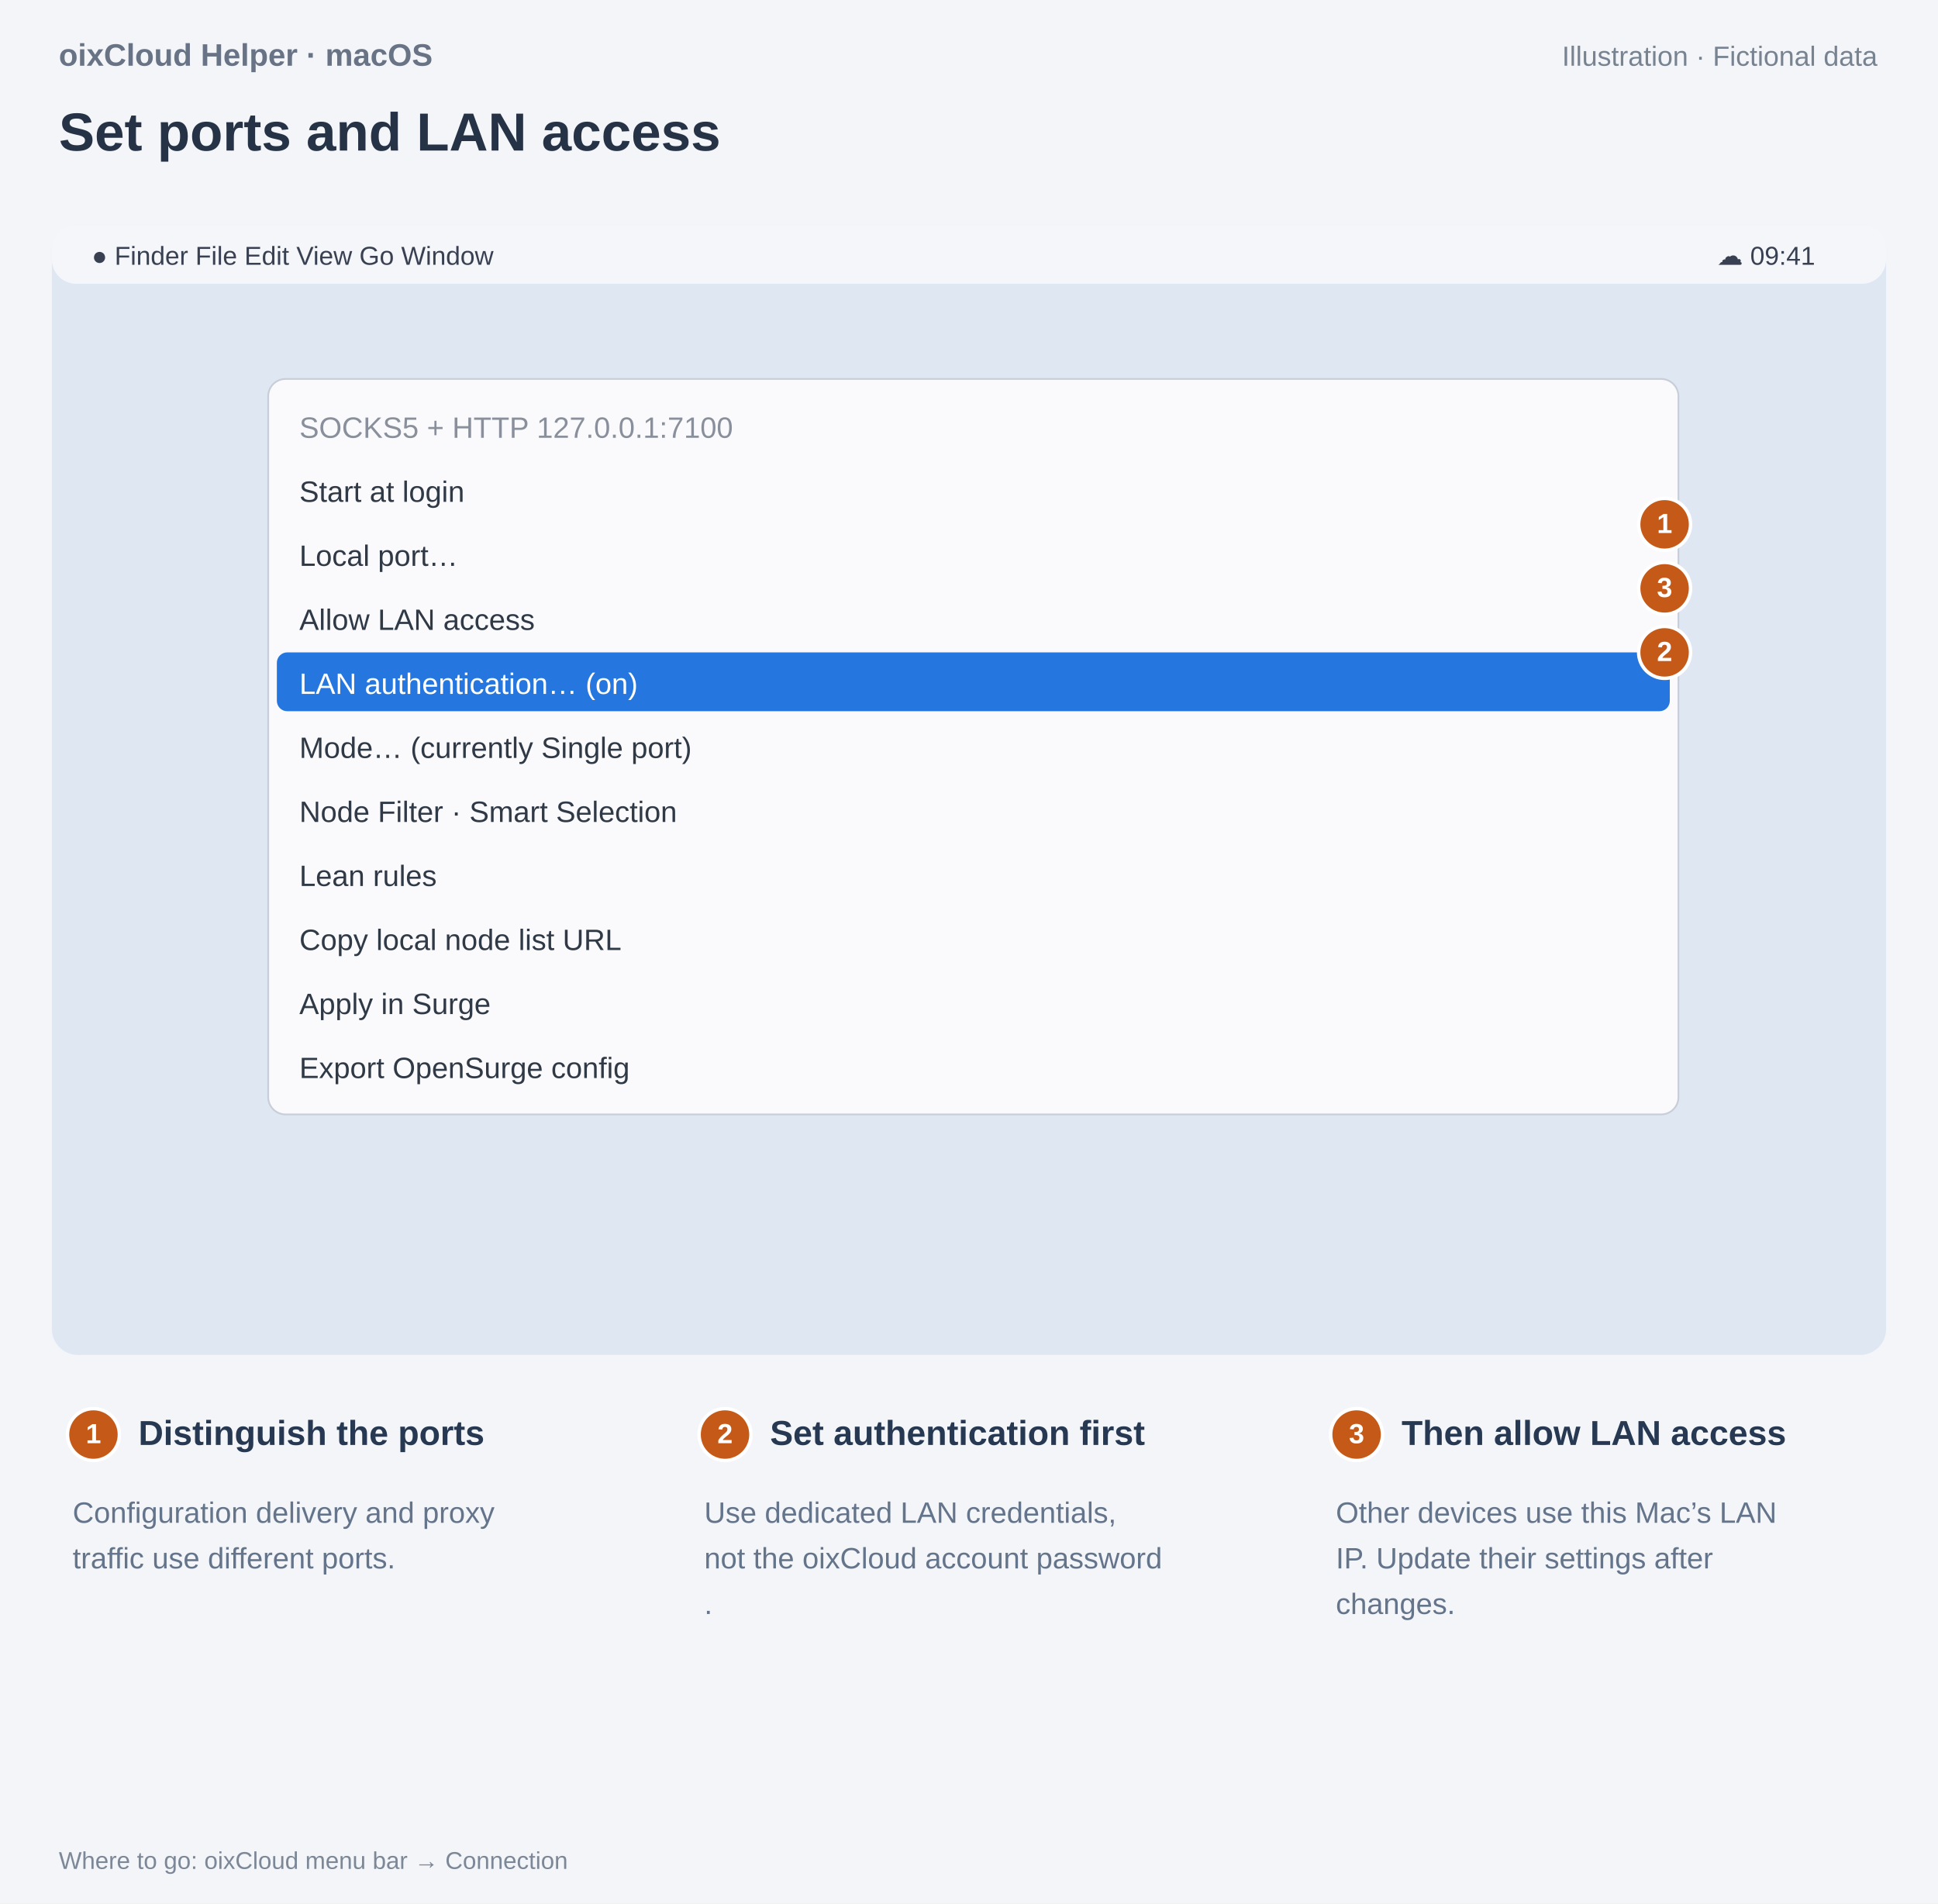
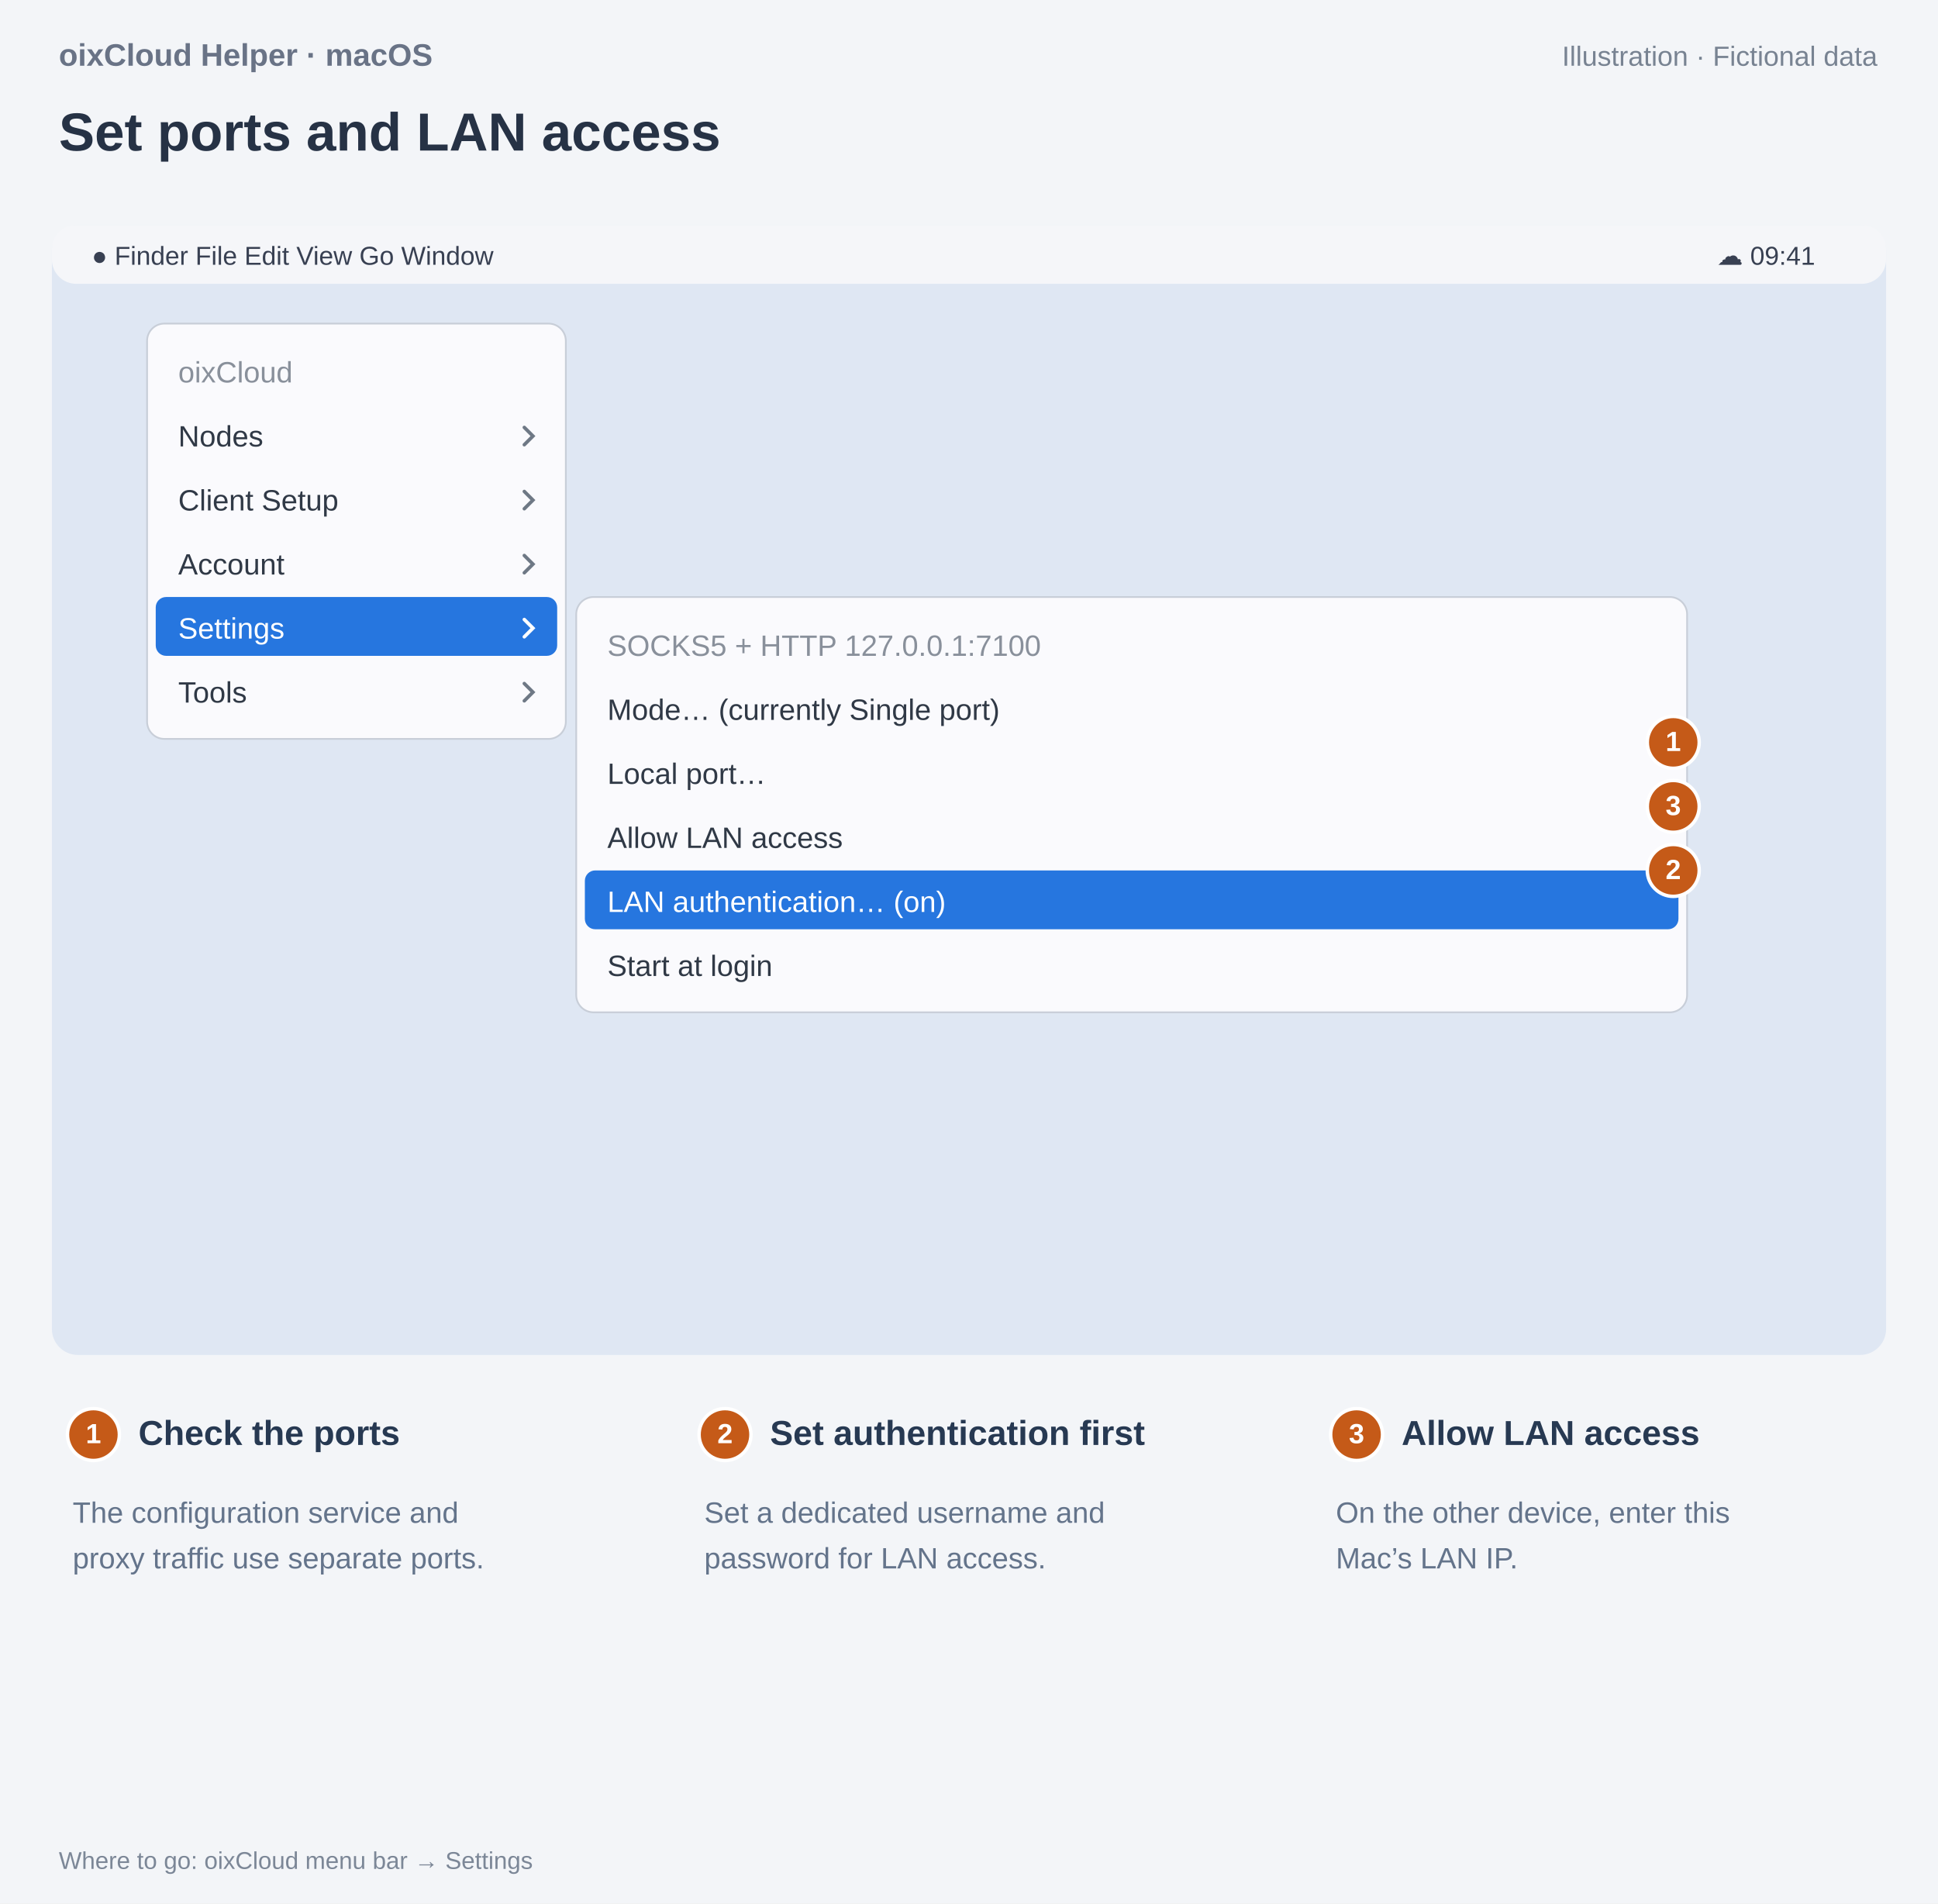
<svg xmlns="http://www.w3.org/2000/svg" width="1120" height="1100" viewBox="0 0 1120 1100" role="img" aria-labelledby="title desc">
  <g font-family="-apple-system,BlinkMacSystemFont,'PingFang SC','Segoe UI',Arial,sans-serif">
    <rect x="0" y="0" width="1120" height="1100" rx="0" fill="#f3f5f8" stroke="none" />
    <text x="34" y="38" font-size="18" fill="#697386" font-weight="600" text-anchor="start">oixCloud Helper · macOS</text>
    <text x="1085" y="38" font-size="16" fill="#788392" font-weight="500" text-anchor="end">Illustration · Fictional data</text>
    <text x="34" y="87" font-size="31" fill="#263245" font-weight="700" text-anchor="start">Set ports and LAN access</text>
    <rect x="30" y="130" width="1060" height="653" rx="15" fill="#dfe7f3" stroke="none" />
    <rect x="30" y="130" width="1060" height="34" rx="14" fill="#f5f6f9" stroke="none" />
    <text x="53" y="153" font-size="15" fill="#384052" font-weight="400" text-anchor="start">●   Finder   File   Edit   View   Go   Window</text>
    <text x="1049" y="153" font-size="15" fill="#384052" font-weight="500" text-anchor="end">☁    09:41</text>
-     <rect x="155" y="219" width="815" height="425" rx="10" fill="#fbfbfdee" stroke="#c8ced8" />
-     <text x="173" y="253" font-size="17" fill="#89909b" font-weight="400" text-anchor="start">SOCKS5 + HTTP  127.0.0.1:7100</text>
-     <text x="173" y="290" font-size="17" fill="#303946" font-weight="400" text-anchor="start">Start at login</text>
-     <text x="173" y="327" font-size="17" fill="#303946" font-weight="400" text-anchor="start">Local port…</text>
-     <circle cx="962" cy="303" r="15" fill="#c55a18" stroke="#fff" stroke-width="2" />
-     <text x="962" y="308" font-size="16" fill="#fff" font-weight="700" text-anchor="middle">1</text>
-     <text x="173" y="364" font-size="17" fill="#303946" font-weight="400" text-anchor="start">Allow LAN access</text>
-     <circle cx="962" cy="340" r="15" fill="#c55a18" stroke="#fff" stroke-width="2" />
-     <text x="962" y="345" font-size="16" fill="#fff" font-weight="700" text-anchor="middle">3</text>
-     <rect x="160" y="377" width="805" height="34" rx="6" fill="#2676df" stroke="none" />
-     <text x="173" y="401" font-size="17" fill="#fff" font-weight="400" text-anchor="start">LAN authentication… (on)</text>
-     <circle cx="962" cy="377" r="15" fill="#c55a18" stroke="#fff" stroke-width="2" />
-     <text x="962" y="382" font-size="16" fill="#fff" font-weight="700" text-anchor="middle">2</text>
-     <text x="173" y="438" font-size="17" fill="#303946" font-weight="400" text-anchor="start">Mode… (currently Single port)</text>
-     <text x="173" y="475" font-size="17" fill="#303946" font-weight="400" text-anchor="start">Node Filter · Smart Selection</text>
-     <text x="173" y="512" font-size="17" fill="#303946" font-weight="400" text-anchor="start">Lean rules</text>
-     <text x="173" y="549" font-size="17" fill="#303946" font-weight="400" text-anchor="start">Copy local node list URL</text>
-     <text x="173" y="586" font-size="17" fill="#303946" font-weight="400" text-anchor="start">Apply in Surge</text>
-     <text x="173" y="623" font-size="17" fill="#303946" font-weight="400" text-anchor="start">Export OpenSurge config</text>
+     <rect x="85" y="187" width="242" height="240" rx="10" fill="#fbfbfdee" stroke="#c8ced8" />
+     <text x="103" y="221" font-size="17" fill="#89909b" font-weight="400" text-anchor="start">oixCloud</text>
+     <text x="103" y="258" font-size="17" fill="#303946" font-weight="400" text-anchor="start">Nodes</text>
+     <path d="M303 247l5 5-5 5" fill="none" stroke="#6e7885" stroke-width="2" stroke-linecap="round" />
+     <text x="103" y="295" font-size="17" fill="#303946" font-weight="400" text-anchor="start">Client Setup</text>
+     <path d="M303 284l5 5-5 5" fill="none" stroke="#6e7885" stroke-width="2" stroke-linecap="round" />
+     <text x="103" y="332" font-size="17" fill="#303946" font-weight="400" text-anchor="start">Account</text>
+     <path d="M303 321l5 5-5 5" fill="none" stroke="#6e7885" stroke-width="2" stroke-linecap="round" />
+     <rect x="90" y="345" width="232" height="34" rx="6" fill="#2676df" stroke="none" />
+     <text x="103" y="369" font-size="17" fill="#fff" font-weight="400" text-anchor="start">Settings</text>
+     <path d="M303 358l5 5-5 5" fill="none" stroke="#fff" stroke-width="2" stroke-linecap="round" />
+     <text x="103" y="406" font-size="17" fill="#303946" font-weight="400" text-anchor="start">Tools</text>
+     <path d="M303 395l5 5-5 5" fill="none" stroke="#6e7885" stroke-width="2" stroke-linecap="round" />
+     <rect x="333" y="345" width="642" height="240" rx="10" fill="#fbfbfdee" stroke="#c8ced8" />
+     <text x="351" y="379" font-size="17" fill="#89909b" font-weight="400" text-anchor="start">SOCKS5 + HTTP  127.0.0.1:7100</text>
+     <text x="351" y="416" font-size="17" fill="#303946" font-weight="400" text-anchor="start">Mode… (currently Single port)</text>
+     <text x="351" y="453" font-size="17" fill="#303946" font-weight="400" text-anchor="start">Local port…</text>
+     <circle cx="967" cy="429" r="15" fill="#c55a18" stroke="#fff" stroke-width="2" />
+     <text x="967" y="434" font-size="16" fill="#fff" font-weight="700" text-anchor="middle">1</text>
+     <text x="351" y="490" font-size="17" fill="#303946" font-weight="400" text-anchor="start">Allow LAN access</text>
+     <circle cx="967" cy="466" r="15" fill="#c55a18" stroke="#fff" stroke-width="2" />
+     <text x="967" y="471" font-size="16" fill="#fff" font-weight="700" text-anchor="middle">3</text>
+     <rect x="338" y="503" width="632" height="34" rx="6" fill="#2676df" stroke="none" />
+     <text x="351" y="527" font-size="17" fill="#fff" font-weight="400" text-anchor="start">LAN authentication… (on)</text>
+     <circle cx="967" cy="503" r="15" fill="#c55a18" stroke="#fff" stroke-width="2" />
+     <text x="967" y="508" font-size="16" fill="#fff" font-weight="700" text-anchor="middle">2</text>
+     <text x="351" y="564" font-size="17" fill="#303946" font-weight="400" text-anchor="start">Start at login</text>
    <circle cx="54" cy="829" r="15" fill="#c55a18" stroke="#fff" stroke-width="2" />
    <text x="54" y="834" font-size="16" fill="#fff" font-weight="700" text-anchor="middle">1</text>
-     <text x="80" y="835" font-size="20" fill="#273952" font-weight="600" text-anchor="start">Distinguish the ports</text>
-     <text x="42" y="880" font-size="17" fill="#64748b" font-weight="400" text-anchor="start">Configuration delivery and proxy</text>
-     <text x="42" y="906.35" font-size="17" fill="#64748b" font-weight="400" text-anchor="start">traffic use different ports.</text>
+     <text x="80" y="835" font-size="20" fill="#273952" font-weight="600" text-anchor="start">Check the ports</text>
+     <text x="42" y="880" font-size="17" fill="#64748b" font-weight="400" text-anchor="start">The configuration service and</text>
+     <text x="42" y="906.35" font-size="17" fill="#64748b" font-weight="400" text-anchor="start">proxy traffic use separate ports.</text>
    <circle cx="419" cy="829" r="15" fill="#c55a18" stroke="#fff" stroke-width="2" />
    <text x="419" y="834" font-size="16" fill="#fff" font-weight="700" text-anchor="middle">2</text>
    <text x="445" y="835" font-size="20" fill="#273952" font-weight="600" text-anchor="start">Set authentication first</text>
-     <text x="407" y="880" font-size="17" fill="#64748b" font-weight="400" text-anchor="start">Use dedicated LAN credentials,</text>
-     <text x="407" y="906.35" font-size="17" fill="#64748b" font-weight="400" text-anchor="start">not the oixCloud account password</text>
-     <text x="407" y="932.7" font-size="17" fill="#64748b" font-weight="400" text-anchor="start">.</text>
+     <text x="407" y="880" font-size="17" fill="#64748b" font-weight="400" text-anchor="start">Set a dedicated username and</text>
+     <text x="407" y="906.35" font-size="17" fill="#64748b" font-weight="400" text-anchor="start">password for LAN access.</text>
    <circle cx="784" cy="829" r="15" fill="#c55a18" stroke="#fff" stroke-width="2" />
    <text x="784" y="834" font-size="16" fill="#fff" font-weight="700" text-anchor="middle">3</text>
-     <text x="810" y="835" font-size="20" fill="#273952" font-weight="600" text-anchor="start">Then allow LAN access</text>
-     <text x="772" y="880" font-size="17" fill="#64748b" font-weight="400" text-anchor="start">Other devices use this Mac’s LAN</text>
-     <text x="772" y="906.35" font-size="17" fill="#64748b" font-weight="400" text-anchor="start">IP. Update their settings after</text>
-     <text x="772" y="932.7" font-size="17" fill="#64748b" font-weight="400" text-anchor="start">changes.</text>
-     <text x="34" y="1080" font-size="14" fill="#7c8797" font-weight="400" text-anchor="start">Where to go: oixCloud menu bar → Connection</text>
+     <text x="810" y="835" font-size="20" fill="#273952" font-weight="600" text-anchor="start">Allow LAN access</text>
+     <text x="772" y="880" font-size="17" fill="#64748b" font-weight="400" text-anchor="start">On the other device, enter this</text>
+     <text x="772" y="906.35" font-size="17" fill="#64748b" font-weight="400" text-anchor="start">Mac’s LAN IP.</text>
+     <text x="34" y="1080" font-size="14" fill="#7c8797" font-weight="400" text-anchor="start">Where to go: oixCloud menu bar → Settings</text>
  </g>
</svg>
